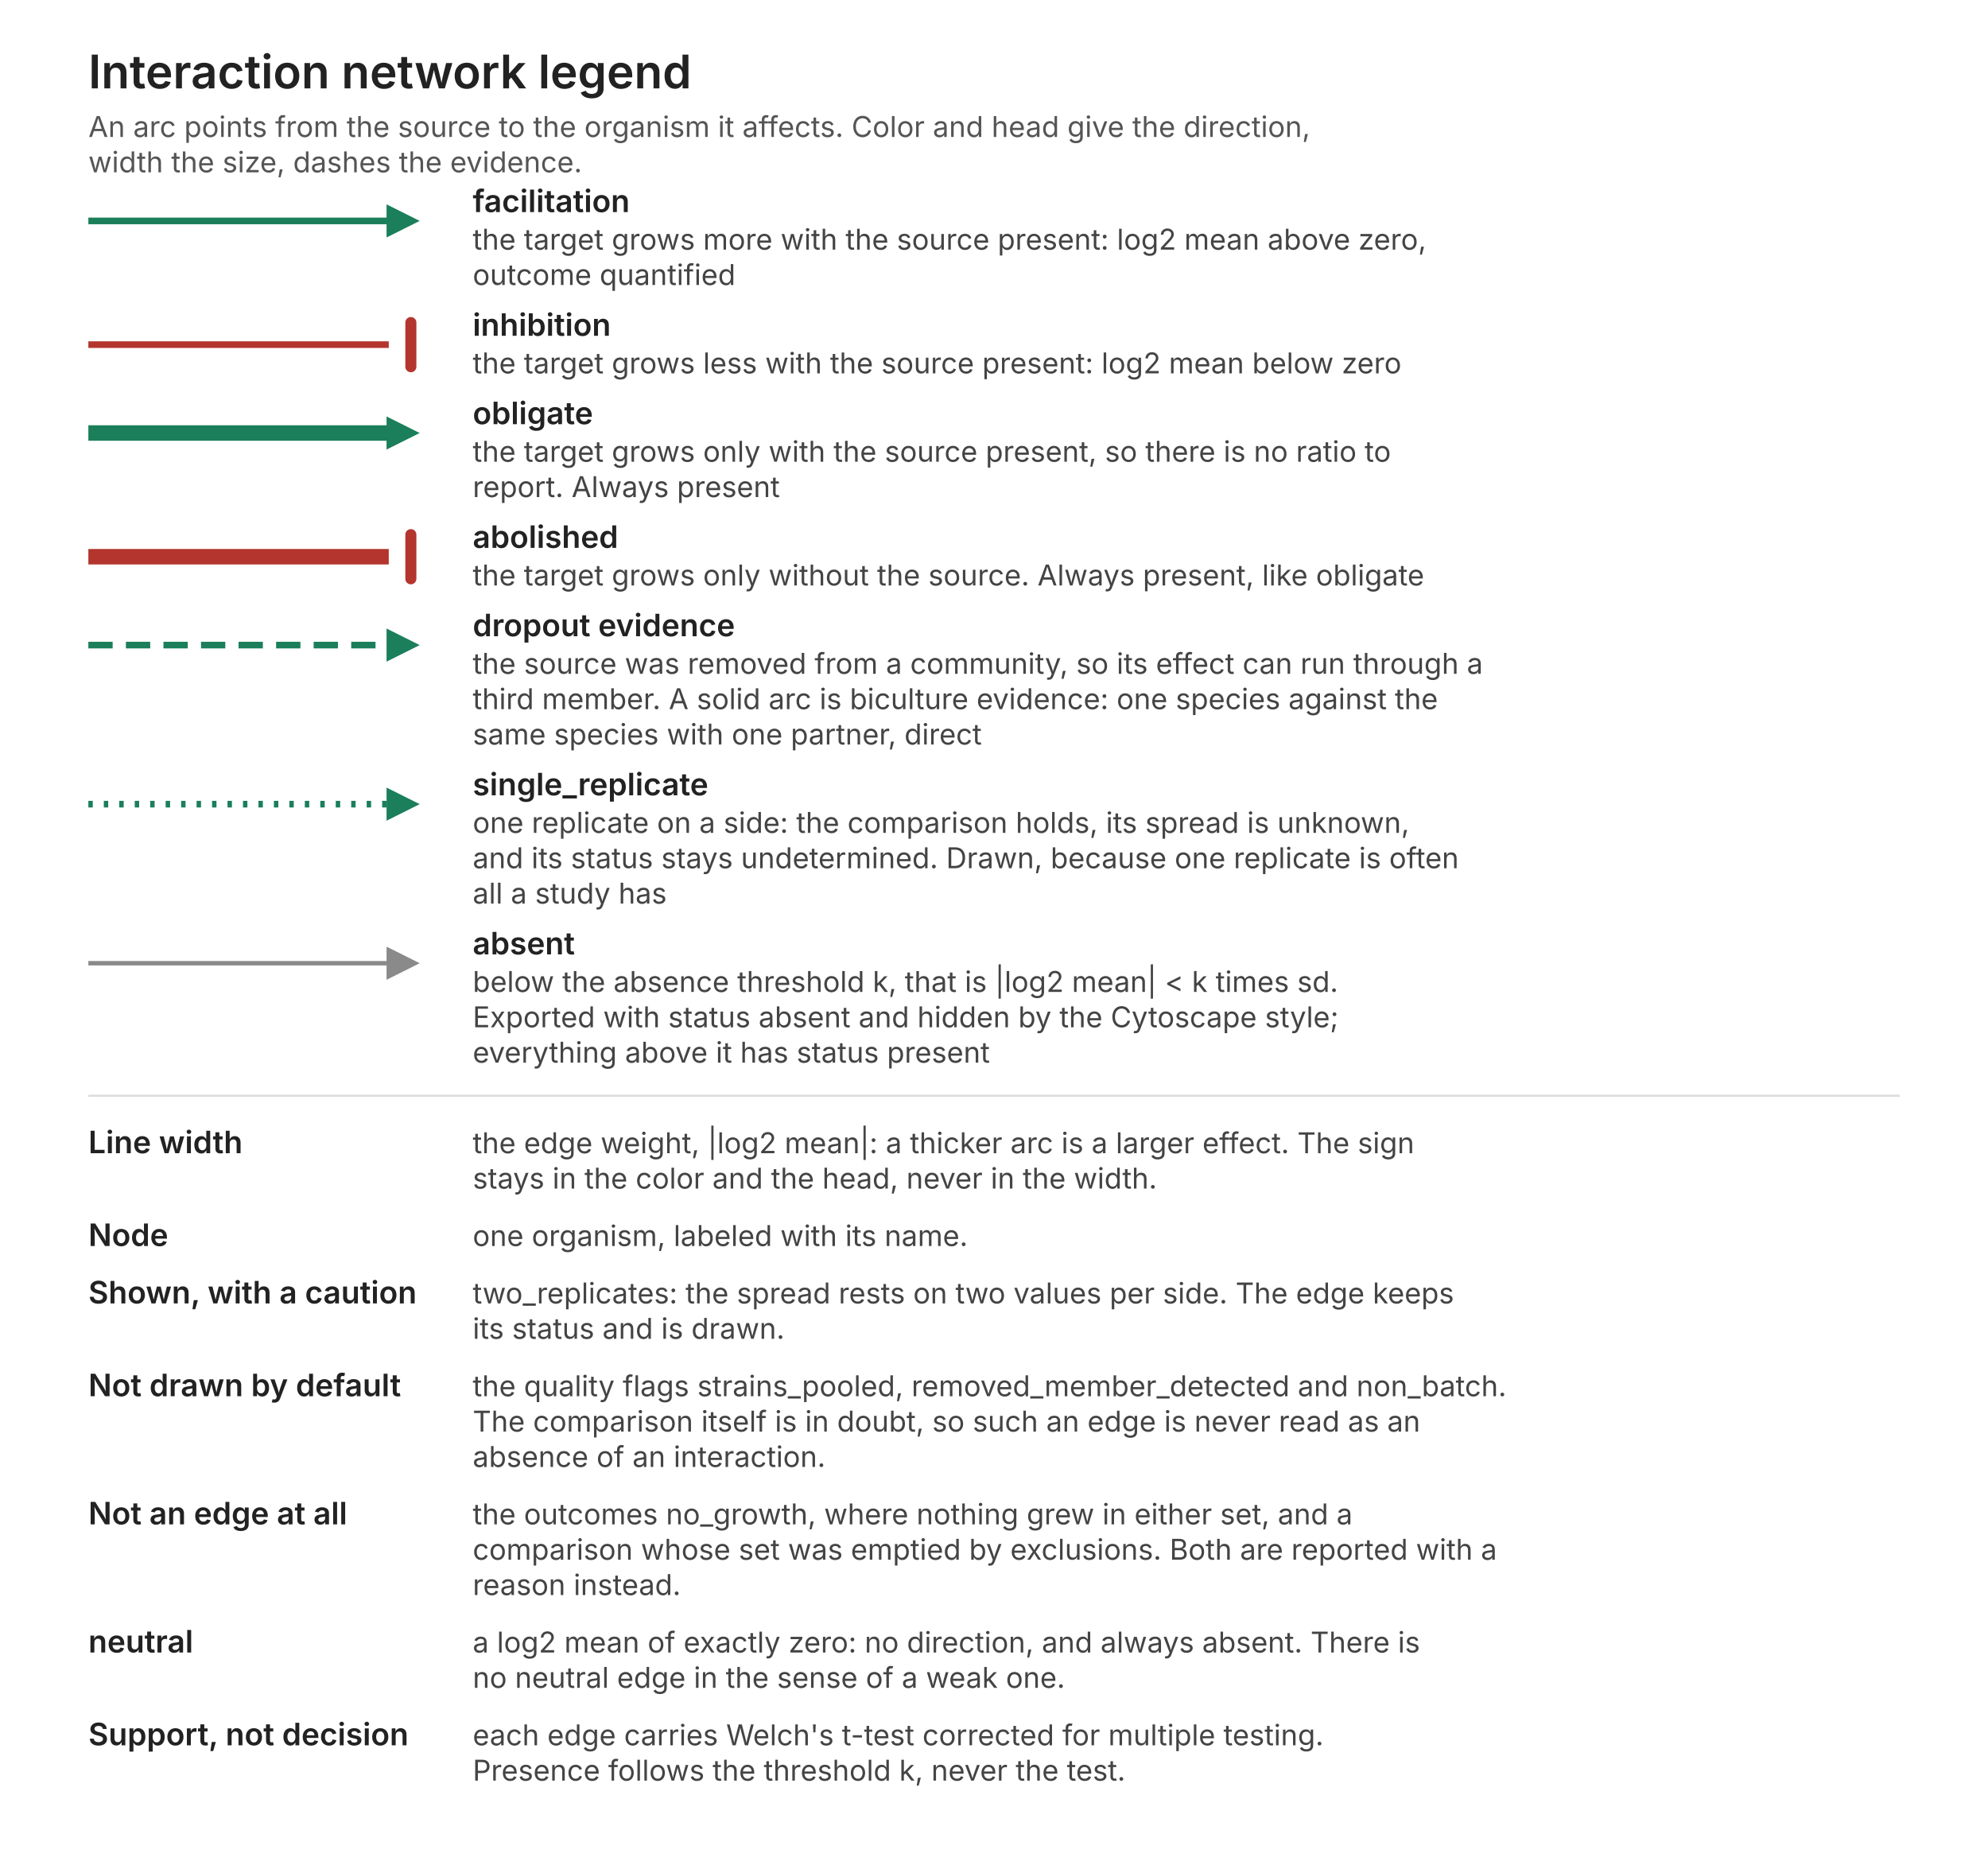
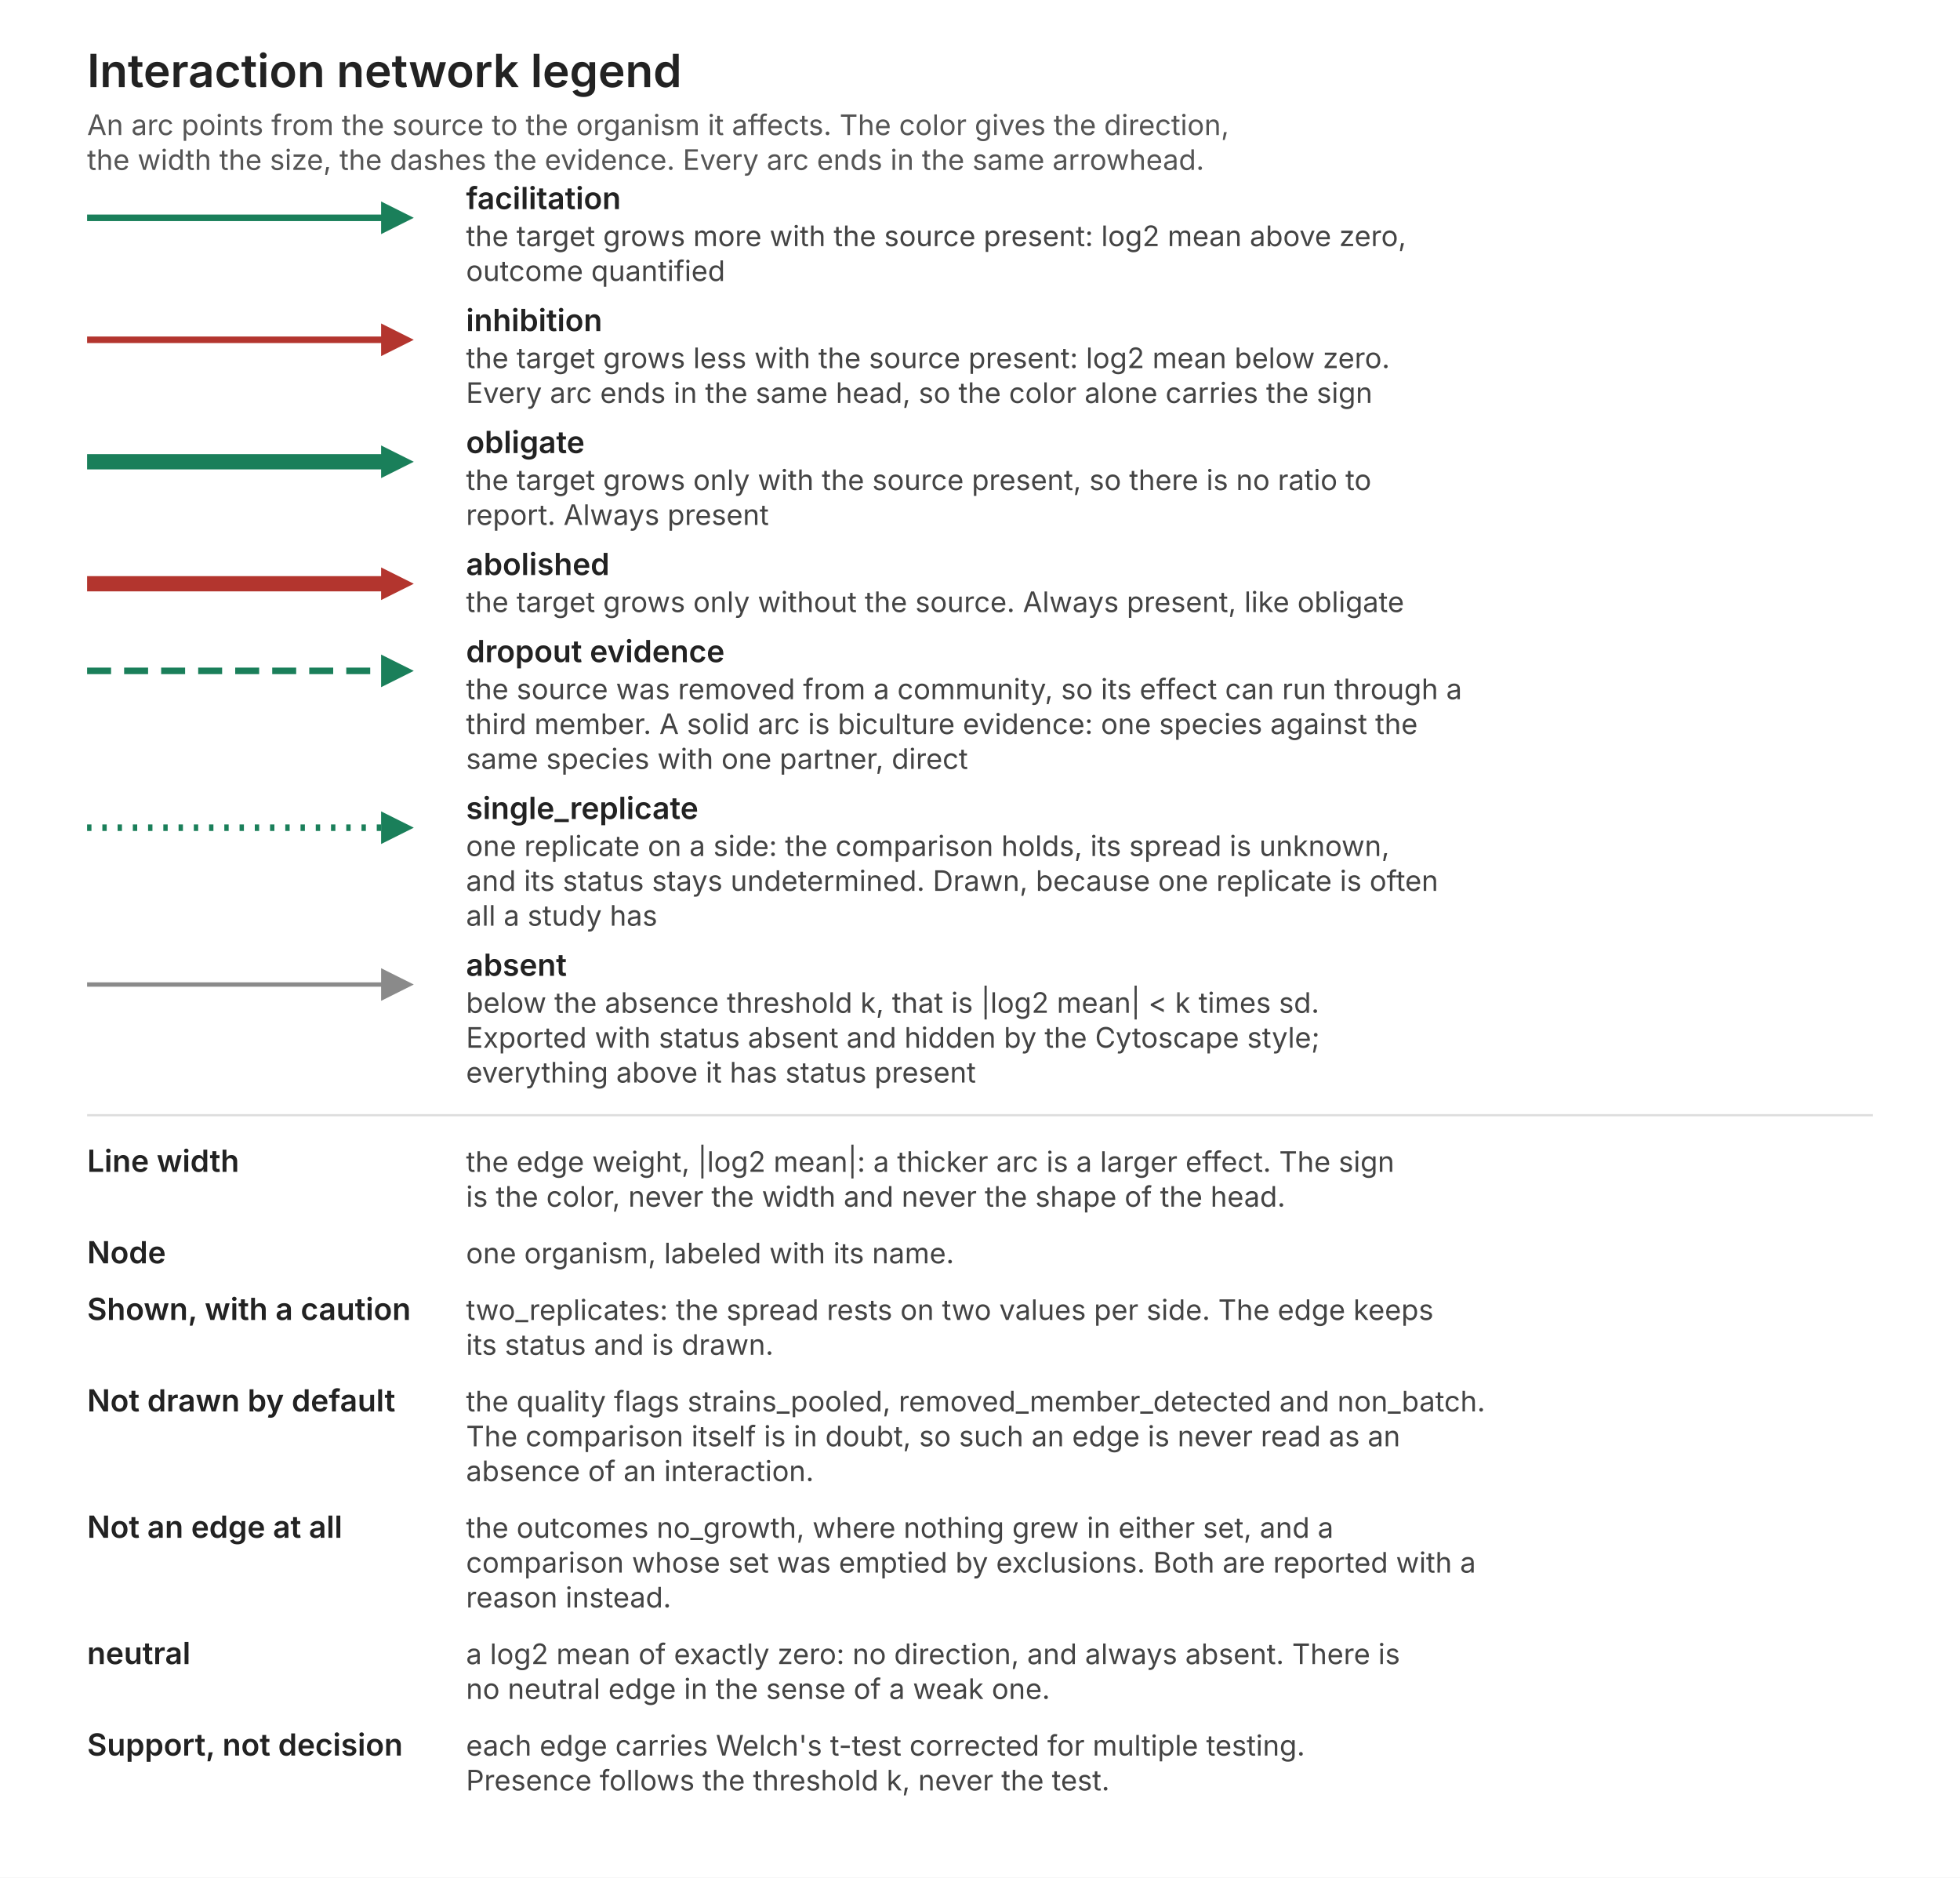
- <svg xmlns="http://www.w3.org/2000/svg" viewBox="0 0 900 846" width="900" height="846" role="img" aria-label="interaction network legend">
+ <svg xmlns="http://www.w3.org/2000/svg" viewBox="0 0 900 862" width="900" height="862" role="img" aria-label="interaction network legend">
  <style>text { font-family: system-ui, -apple-system, sans-serif; fill: #222222; }.title { font-size: 21px; font-weight: 600; }.subtitle { font-size: 13px; fill: #555555; }.label { font-size: 14px; font-weight: 600; }.meaning { font-size: 13px; fill: #444444; }</style>
-   <rect width="900" height="846" fill="#ffffff" />
+   <rect width="900" height="862" fill="#ffffff" />
  <text x="40" y="40" class="title">Interaction network legend</text>
-   <text x="40" y="62" class="subtitle">An arc points from the source to the organism it affects. Color and head give the direction,</text>
-   <text x="40" y="78" class="subtitle">width the size, dashes the evidence.</text>
+   <text x="40" y="62" class="subtitle">An arc points from the source to the organism it affects. The color gives the direction,</text>
+   <text x="40" y="78" class="subtitle">the width the size, the dashes the evidence. Every arc ends in the same arrowhead.</text>
  <line x1="40" y1="100" x2="176" y2="100" stroke="#1a7f5a" stroke-width="3" />
  <path d="M 190 100 l -15 -7.5 l 0 15 z" fill="#1a7f5a" />
  <text x="214" y="96" class="label">facilitation</text>
  <text x="214" y="113" class="meaning">the target grows more with the source present: log2 mean above zero,</text>
  <text x="214" y="129" class="meaning">outcome quantified</text>
  <line x1="40" y1="156" x2="176" y2="156" stroke="#b3352e" stroke-width="3" />
-   <line x1="186" y1="146" x2="186" y2="166" stroke="#b3352e" stroke-width="5" stroke-linecap="round" />
+   <path d="M 190 156 l -15 -7.5 l 0 15 z" fill="#b3352e" />
  <text x="214" y="152" class="label">inhibition</text>
-   <text x="214" y="169" class="meaning">the target grows less with the source present: log2 mean below zero</text>
-   <line x1="40" y1="196" x2="176" y2="196" stroke="#1a7f5a" stroke-width="7" />
-   <path d="M 190 196 l -15 -7.5 l 0 15 z" fill="#1a7f5a" />
-   <text x="214" y="192" class="label">obligate</text>
-   <text x="214" y="209" class="meaning">the target grows only with the source present, so there is no ratio to</text>
-   <text x="214" y="225" class="meaning">report. Always present</text>
-   <line x1="40" y1="252" x2="176" y2="252" stroke="#b3352e" stroke-width="7" />
-   <line x1="186" y1="242" x2="186" y2="262" stroke="#b3352e" stroke-width="5" stroke-linecap="round" />
-   <text x="214" y="248" class="label">abolished</text>
-   <text x="214" y="265" class="meaning">the target grows only without the source. Always present, like obligate</text>
-   <line x1="40" y1="292" x2="176" y2="292" stroke="#1a7f5a" stroke-width="3" stroke-dasharray="11 6" />
-   <path d="M 190 292 l -15 -7.5 l 0 15 z" fill="#1a7f5a" />
-   <text x="214" y="288" class="label">dropout evidence</text>
-   <text x="214" y="305" class="meaning">the source was removed from a community, so its effect can run through a</text>
-   <text x="214" y="321" class="meaning">third member. A solid arc is biculture evidence: one species against the</text>
-   <text x="214" y="337" class="meaning">same species with one partner, direct</text>
-   <line x1="40" y1="364" x2="176" y2="364" stroke="#1a7f5a" stroke-width="3" stroke-dasharray="2 5" />
-   <path d="M 190 364 l -15 -7.5 l 0 15 z" fill="#1a7f5a" />
-   <text x="214" y="360" class="label">single_replicate</text>
-   <text x="214" y="377" class="meaning">one replicate on a side: the comparison holds, its spread is unknown,</text>
-   <text x="214" y="393" class="meaning">and its status stays undetermined. Drawn, because one replicate is often</text>
-   <text x="214" y="409" class="meaning">all a study has</text>
-   <line x1="40" y1="436" x2="176" y2="436" stroke="#8a8a8a" stroke-width="2" />
-   <path d="M 190 436 l -15 -7.5 l 0 15 z" fill="#8a8a8a" />
-   <text x="214" y="432" class="label">absent</text>
-   <text x="214" y="449" class="meaning">below the absence threshold k, that is |log2 mean| &lt; k times sd.</text>
-   <text x="214" y="465" class="meaning">Exported with status absent and hidden by the Cytoscape style;</text>
-   <text x="214" y="481" class="meaning">everything above it has status present</text>
-   <line x1="40" y1="496" x2="860" y2="496" stroke="#dddddd" />
-   <text x="40" y="522" class="label">Line width</text>
-   <text x="214" y="522" class="meaning">the edge weight, |log2 mean|: a thicker arc is a larger effect. The sign</text>
-   <text x="214" y="538" class="meaning">stays in the color and the head, never in the width.</text>
-   <text x="40" y="564" class="label">Node</text>
-   <text x="214" y="564" class="meaning">one organism, labeled with its name.</text>
-   <text x="40" y="590" class="label">Shown, with a caution</text>
-   <text x="214" y="590" class="meaning">two_replicates: the spread rests on two values per side. The edge keeps</text>
-   <text x="214" y="606" class="meaning">its status and is drawn.</text>
-   <text x="40" y="632" class="label">Not drawn by default</text>
-   <text x="214" y="632" class="meaning">the quality flags strains_pooled, removed_member_detected and non_batch.</text>
-   <text x="214" y="648" class="meaning">The comparison itself is in doubt, so such an edge is never read as an</text>
-   <text x="214" y="664" class="meaning">absence of an interaction.</text>
-   <text x="40" y="690" class="label">Not an edge at all</text>
-   <text x="214" y="690" class="meaning">the outcomes no_growth, where nothing grew in either set, and a</text>
-   <text x="214" y="706" class="meaning">comparison whose set was emptied by exclusions. Both are reported with a</text>
-   <text x="214" y="722" class="meaning">reason instead.</text>
-   <text x="40" y="748" class="label">neutral</text>
-   <text x="214" y="748" class="meaning">a log2 mean of exactly zero: no direction, and always absent. There is</text>
-   <text x="214" y="764" class="meaning">no neutral edge in the sense of a weak one.</text>
-   <text x="40" y="790" class="label">Support, not decision</text>
-   <text x="214" y="790" class="meaning">each edge carries Welch's t-test corrected for multiple testing.</text>
-   <text x="214" y="806" class="meaning">Presence follows the threshold k, never the test.</text>
+   <text x="214" y="169" class="meaning">the target grows less with the source present: log2 mean below zero.</text>
+   <text x="214" y="185" class="meaning">Every arc ends in the same head, so the color alone carries the sign</text>
+   <line x1="40" y1="212" x2="176" y2="212" stroke="#1a7f5a" stroke-width="7" />
+   <path d="M 190 212 l -15 -7.5 l 0 15 z" fill="#1a7f5a" />
+   <text x="214" y="208" class="label">obligate</text>
+   <text x="214" y="225" class="meaning">the target grows only with the source present, so there is no ratio to</text>
+   <text x="214" y="241" class="meaning">report. Always present</text>
+   <line x1="40" y1="268" x2="176" y2="268" stroke="#b3352e" stroke-width="7" />
+   <path d="M 190 268 l -15 -7.5 l 0 15 z" fill="#b3352e" />
+   <text x="214" y="264" class="label">abolished</text>
+   <text x="214" y="281" class="meaning">the target grows only without the source. Always present, like obligate</text>
+   <line x1="40" y1="308" x2="176" y2="308" stroke="#1a7f5a" stroke-width="3" stroke-dasharray="11 6" />
+   <path d="M 190 308 l -15 -7.5 l 0 15 z" fill="#1a7f5a" />
+   <text x="214" y="304" class="label">dropout evidence</text>
+   <text x="214" y="321" class="meaning">the source was removed from a community, so its effect can run through a</text>
+   <text x="214" y="337" class="meaning">third member. A solid arc is biculture evidence: one species against the</text>
+   <text x="214" y="353" class="meaning">same species with one partner, direct</text>
+   <line x1="40" y1="380" x2="176" y2="380" stroke="#1a7f5a" stroke-width="3" stroke-dasharray="2 5" />
+   <path d="M 190 380 l -15 -7.5 l 0 15 z" fill="#1a7f5a" />
+   <text x="214" y="376" class="label">single_replicate</text>
+   <text x="214" y="393" class="meaning">one replicate on a side: the comparison holds, its spread is unknown,</text>
+   <text x="214" y="409" class="meaning">and its status stays undetermined. Drawn, because one replicate is often</text>
+   <text x="214" y="425" class="meaning">all a study has</text>
+   <line x1="40" y1="452" x2="176" y2="452" stroke="#8a8a8a" stroke-width="2" />
+   <path d="M 190 452 l -15 -7.5 l 0 15 z" fill="#8a8a8a" />
+   <text x="214" y="448" class="label">absent</text>
+   <text x="214" y="465" class="meaning">below the absence threshold k, that is |log2 mean| &lt; k times sd.</text>
+   <text x="214" y="481" class="meaning">Exported with status absent and hidden by the Cytoscape style;</text>
+   <text x="214" y="497" class="meaning">everything above it has status present</text>
+   <line x1="40" y1="512" x2="860" y2="512" stroke="#dddddd" />
+   <text x="40" y="538" class="label">Line width</text>
+   <text x="214" y="538" class="meaning">the edge weight, |log2 mean|: a thicker arc is a larger effect. The sign</text>
+   <text x="214" y="554" class="meaning">is the color, never the width and never the shape of the head.</text>
+   <text x="40" y="580" class="label">Node</text>
+   <text x="214" y="580" class="meaning">one organism, labeled with its name.</text>
+   <text x="40" y="606" class="label">Shown, with a caution</text>
+   <text x="214" y="606" class="meaning">two_replicates: the spread rests on two values per side. The edge keeps</text>
+   <text x="214" y="622" class="meaning">its status and is drawn.</text>
+   <text x="40" y="648" class="label">Not drawn by default</text>
+   <text x="214" y="648" class="meaning">the quality flags strains_pooled, removed_member_detected and non_batch.</text>
+   <text x="214" y="664" class="meaning">The comparison itself is in doubt, so such an edge is never read as an</text>
+   <text x="214" y="680" class="meaning">absence of an interaction.</text>
+   <text x="40" y="706" class="label">Not an edge at all</text>
+   <text x="214" y="706" class="meaning">the outcomes no_growth, where nothing grew in either set, and a</text>
+   <text x="214" y="722" class="meaning">comparison whose set was emptied by exclusions. Both are reported with a</text>
+   <text x="214" y="738" class="meaning">reason instead.</text>
+   <text x="40" y="764" class="label">neutral</text>
+   <text x="214" y="764" class="meaning">a log2 mean of exactly zero: no direction, and always absent. There is</text>
+   <text x="214" y="780" class="meaning">no neutral edge in the sense of a weak one.</text>
+   <text x="40" y="806" class="label">Support, not decision</text>
+   <text x="214" y="806" class="meaning">each edge carries Welch's t-test corrected for multiple testing.</text>
+   <text x="214" y="822" class="meaning">Presence follows the threshold k, never the test.</text>
</svg>
